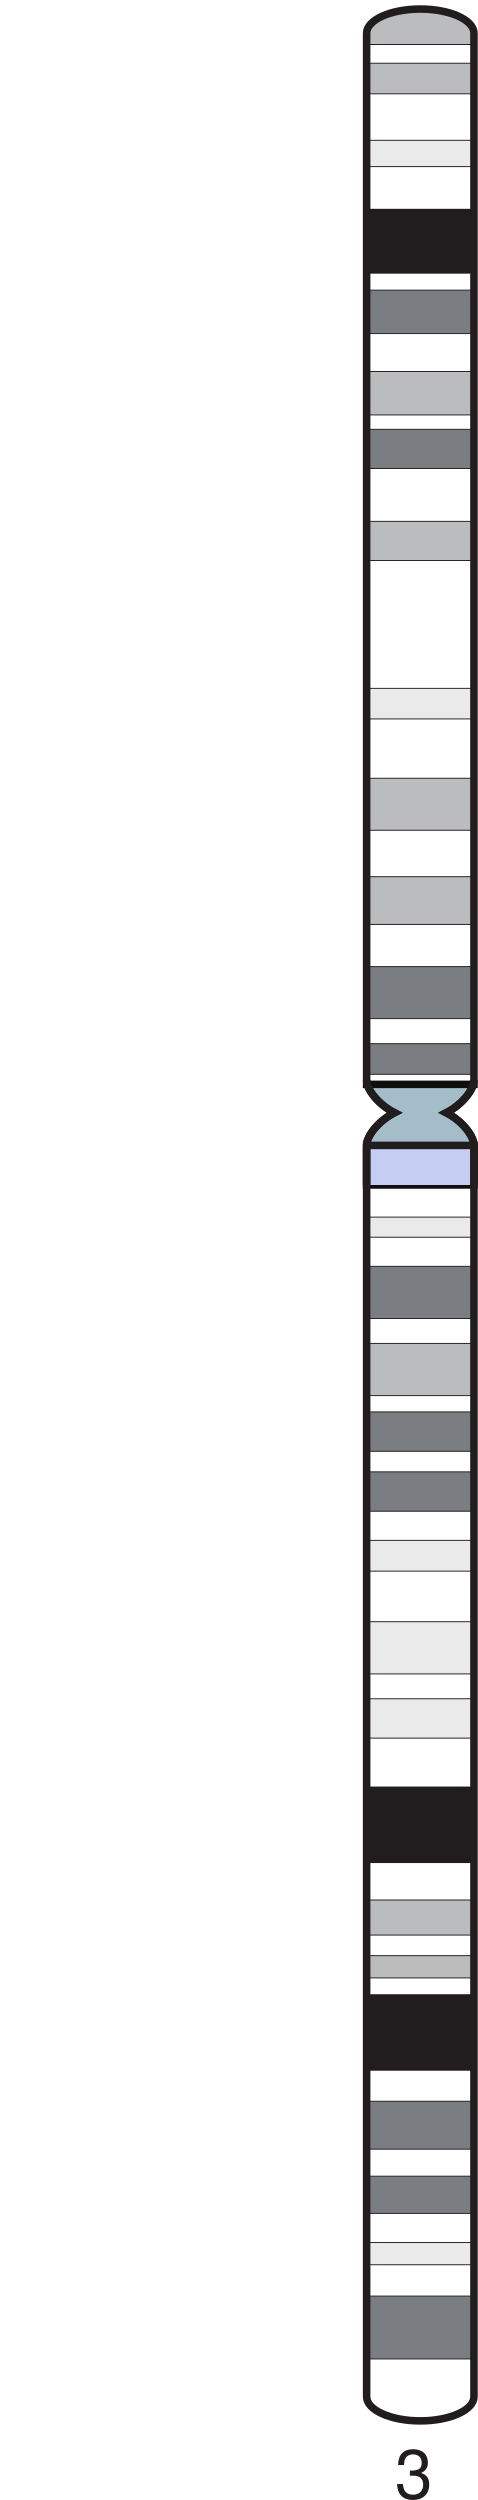
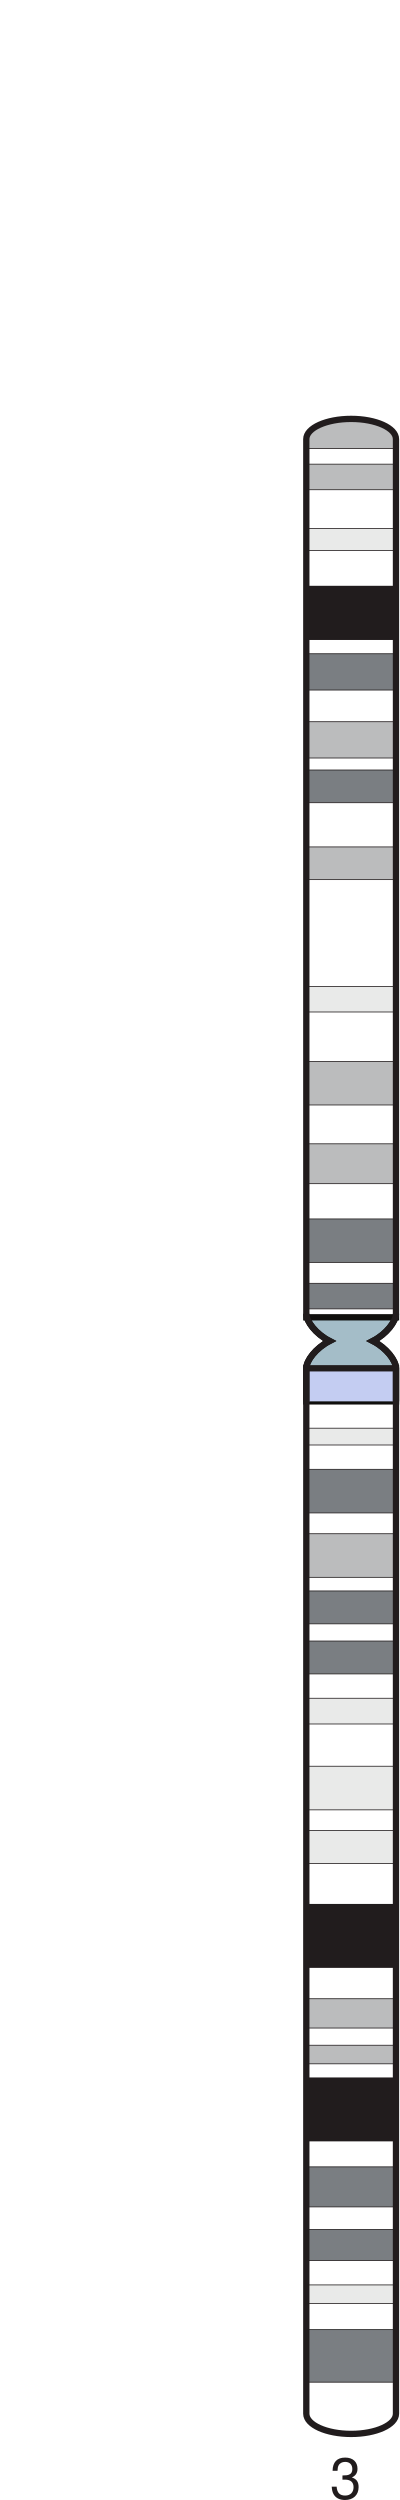
<svg xmlns="http://www.w3.org/2000/svg" contentScriptType="text/ecmascript" zoomAndPan="magnify" contentStyleType="text/css" preserveAspectRatio="xMidYMid meet" version="1.0">
-   <g>
-     <path style="fill:#a4bdc8;fill-opacity:1;fill-rule:nonzero;stroke:none" d="m 50.169,125.431 0.0,-4.19 c 0.0,-0.968 -1.178,-2.55 -2.922,-3.458 1.745,-0.906 2.922,-2.491 2.922,-3.456 l 0.0,0.455 -11.363,-0.0 0.0,-0.455 c 0.0,0.969 1.188,2.553 2.943,3.456 -1.755,0.907 -2.943,2.487 -2.943,3.458 l 0.0,4.19 11.363,0.0 " id="centromere3-f" />
-     <path style="fill:none;stroke:#100f0d;stroke-width:0.8;stroke-linecap:butt;stroke-linejoin:miter;stroke-miterlimit:4;stroke-opacity:1;stroke-dasharray:none" d="m 50.169,125.431 0.0,-4.19 c 0.0,-0.968 -1.178,-2.55 -2.922,-3.458 1.745,-0.906 2.922,-2.491 2.922,-3.456 l 0.0,0.455 -11.363,-0.0 0.0,-0.455 c 0.0,0.969 1.188,2.553 2.943,3.456 -1.755,0.907 -2.943,2.487 -2.943,3.458 l 0.0,4.19 11.363,0.0 z " id="centromere3-o" />
-     <path style="fill:#211c1d;fill-opacity:1;fill-rule:nonzero;stroke:none" d="m 38.798,28.966 11.382,0.0 0.0,-6.863 -11.382,-0.0 0.0,6.863 z " id="3p24.3" />
-     <path style="fill:#211c1d;fill-opacity:1;fill-rule:nonzero;stroke:none" d="m 38.798,219.185 11.382,0.0 0.0,-8.096 -11.382,-0.0 0.0,8.096 z " id="3q26.1" />
-     <path style="fill:#211c1d;fill-opacity:1;fill-rule:nonzero;stroke:none" d="m 38.798,197.205 11.382,0.0 0.0,-8.1 -11.382,-0.0 0.0,8.1 z " id="3q24" />
-     <path style="fill:#7a7e82;fill-opacity:1;fill-rule:nonzero;stroke:none" d="m 38.798,249.696 11.382,0.0 0.0,-6.658 -11.382,-0.0 0.0,6.658 z " id="3q28" />
-     <path style="fill:none;stroke:#211c1d;stroke-width:0.1;stroke-linecap:butt;stroke-linejoin:miter;stroke-miterlimit:4;stroke-opacity:1;stroke-dasharray:none" d="m 38.798,249.696 11.382,0.0 0.0,-6.658 -11.382,-0.0 0.0,6.658 z " id="3q28-o" />
-     <path style="fill:#7a7e82;fill-opacity:1;fill-rule:nonzero;stroke:none" d="m 38.798,35.31 11.382,0.0 0.0,-4.598 -11.382,-0.0 0.0,4.598 z " id="3p24.1" />
-     <path style="fill:none;stroke:#211c1d;stroke-width:0.1;stroke-linecap:butt;stroke-linejoin:miter;stroke-miterlimit:4;stroke-opacity:1;stroke-dasharray:none" d="m 38.798,35.31 11.382,0.0 0.0,-4.598 -11.382,-0.0 0.0,4.598 z " id="3p24.1-o" />
-     <path style="fill:#7a7e82;fill-opacity:1;fill-rule:nonzero;stroke:none" d="m 38.798,49.585 11.382,0.0 0.0,-4.144 -11.382,-0.0 0.0,4.144 z " id="3p22.1" />
-     <path style="fill:none;stroke:#211c1d;stroke-width:0.1;stroke-linecap:butt;stroke-linejoin:miter;stroke-miterlimit:4;stroke-opacity:1;stroke-dasharray:none" d="m 38.798,49.585 11.382,0.0 0.0,-4.144 -11.382,-0.0 0.0,4.144 z " id="3p22.1-o" />
-     <path style="fill:#7a7e82;fill-opacity:1;fill-rule:nonzero;stroke:none" d="m 38.798,113.714 11.382,0.0 0.0,-3.239 -11.382,-0.0 0.0,3.239 z " id="3p12.1" />
-     <path style="fill:none;stroke:#211c1d;stroke-width:0.1;stroke-linecap:butt;stroke-linejoin:miter;stroke-miterlimit:4;stroke-opacity:1;stroke-dasharray:none" d="m 38.798,113.714 11.382,0.0 0.0,-3.239 -11.382,-0.0 0.0,3.239 z " id="3p12.1-o" />
-     <path style="fill:#7a7e82;fill-opacity:1;fill-rule:nonzero;stroke:none" d="m 38.798,107.822 11.382,0.0 0.0,-5.504 -11.382,-0.0 0.0,5.504 z " id="3p12.3" />
-     <path style="fill:none;stroke:#211c1d;stroke-width:0.1;stroke-linecap:butt;stroke-linejoin:miter;stroke-miterlimit:4;stroke-opacity:1;stroke-dasharray:none" d="m 38.798,107.822 11.382,0.0 0.0,-5.504 -11.382,-0.0 0.0,5.504 z " id="3p12.3-o" />
-     <path style="fill:#7a7e82;fill-opacity:1;fill-rule:nonzero;stroke:none" d="m 38.798,234.286 11.382,0.0 0.0,-3.938 -11.382,-0.0 0.0,3.938 z " id="3q26.33" />
-     <path style="fill:none;stroke:#211c1d;stroke-width:0.1;stroke-linecap:butt;stroke-linejoin:miter;stroke-miterlimit:4;stroke-opacity:1;stroke-dasharray:none" d="m 38.798,234.286 11.382,0.0 0.0,-3.938 -11.382,-0.0 0.0,3.938 z " id="3q26.33-o" />
-     <path style="fill:#7a7e82;fill-opacity:1;fill-rule:nonzero;stroke:none" d="m 38.798,227.489 11.382,0.0 0.0,-5.073 -11.382,-0.0 0.0,5.073 z " id="3q26.31" />
-     <path style="fill:none;stroke:#211c1d;stroke-width:0.1;stroke-linecap:butt;stroke-linejoin:miter;stroke-miterlimit:4;stroke-opacity:1;stroke-dasharray:none" d="m 38.798,227.489 11.382,0.0 0.0,-5.073 -11.382,-0.0 0.0,5.073 z " id="3q26.31-o" />
-     <path style="fill:#7a7e82;fill-opacity:1;fill-rule:nonzero;stroke:none" d="m 38.798,159.962 11.382,0.0 0.0,-4.166 -11.382,-0.0 0.0,4.166 z " id="3q13.33" />
-     <path style="fill:none;stroke:#211c1d;stroke-width:0.1;stroke-linecap:butt;stroke-linejoin:miter;stroke-miterlimit:4;stroke-opacity:1;stroke-dasharray:none" d="m 38.798,159.962 11.382,0.0 0.0,-4.166 -11.382,-0.0 0.0,4.166 z " id="3q13.33-o" />
-     <path style="fill:#7a7e82;fill-opacity:1;fill-rule:nonzero;stroke:none" d="m 38.798,153.618 11.382,0.0 0.0,-4.167 -11.382,-0.0 0.0,4.167 z " id="3q13.31" />
-     <path style="fill:none;stroke:#211c1d;stroke-width:0.1;stroke-linecap:butt;stroke-linejoin:miter;stroke-miterlimit:4;stroke-opacity:1;stroke-dasharray:none" d="m 38.798,153.618 11.382,0.0 0.0,-4.167 -11.382,-0.0 0.0,4.167 z " id="3q13.31-o" />
-     <path style="fill:#7a7e82;fill-opacity:1;fill-rule:nonzero;stroke:none" d="m 38.798,139.566 11.382,0.0 0.0,-5.525 -11.382,-0.0 0.0,5.525 z " id="3q13.11" />
-     <path style="fill:none;stroke:#211c1d;stroke-width:0.1;stroke-linecap:butt;stroke-linejoin:miter;stroke-miterlimit:4;stroke-opacity:1;stroke-dasharray:none" d="m 38.798,139.566 11.382,0.0 0.0,-5.525 -11.382,-0.0 0.0,5.525 z " id="3q13.11-o" />
-     <path style="fill:#e9eae9;fill-opacity:1;fill-rule:nonzero;stroke:none" d="m 38.798,17.636 11.382,0.0 0.0,-2.785 -11.382,-0.0 0.0,2.785 z " id="3p25.2" />
-     <path style="fill:none;stroke:#211c1d;stroke-width:0.1;stroke-linecap:butt;stroke-linejoin:miter;stroke-miterlimit:4;stroke-opacity:1;stroke-dasharray:none" d="m 38.798,17.636 11.382,0.0 0.0,-2.785 -11.382,-0.0 0.0,2.785 z " id="3p25.2-o" />
-     <path style="fill:#e9eae9;fill-opacity:1;fill-rule:nonzero;stroke:none" d="m 38.798,76.099 11.382,0.0 0.0,-3.237 -11.382,-0.0 0.0,3.237 z " id="3p21.2" />
-     <path style="fill:none;stroke:#211c1d;stroke-width:0.1;stroke-linecap:butt;stroke-linejoin:miter;stroke-miterlimit:4;stroke-opacity:1;stroke-dasharray:none" d="m 38.798,76.099 11.382,0.0 0.0,-3.237 -11.382,-0.0 0.0,3.237 z " id="3p21.2-o" />
-     <path style="fill:#e9eae9;fill-opacity:1;fill-rule:nonzero;stroke:none" d="m 38.798,239.725 11.382,0.0 0.0,-2.352 -11.382,-0.0 0.0,2.352 z " id="3q27.2" />
-     <path style="fill:none;stroke:#211c1d;stroke-width:0.1;stroke-linecap:butt;stroke-linejoin:miter;stroke-miterlimit:4;stroke-opacity:1;stroke-dasharray:none" d="m 38.798,239.725 11.382,0.0 0.0,-2.352 -11.382,-0.0 0.0,2.352 z " id="3q27.2-o" />
-     <path style="fill:#e9eae9;fill-opacity:1;fill-rule:nonzero;stroke:none" d="m 38.798,183.981 11.382,0.0 0.0,-4.167 -11.382,-0.0 0.0,4.167 z " id="3q22.3" />
-     <path style="fill:none;stroke:#211c1d;stroke-width:0.1;stroke-linecap:butt;stroke-linejoin:miter;stroke-miterlimit:4;stroke-opacity:1;stroke-dasharray:none" d="m 38.798,183.981 11.382,0.0 0.0,-4.167 -11.382,-0.0 0.0,4.167 z " id="3q22.3-o" />
-     <path style="fill:#e9eae9;fill-opacity:1;fill-rule:nonzero;stroke:none" d="m 38.798,177.184 11.382,0.0 0.0,-5.525 -11.382,-0.0 0.0,5.525 z " id="3q22.1" />
-     <path style="fill:none;stroke:#211c1d;stroke-width:0.1;stroke-linecap:butt;stroke-linejoin:miter;stroke-miterlimit:4;stroke-opacity:1;stroke-dasharray:none" d="m 38.798,177.184 11.382,0.0 0.0,-5.525 -11.382,-0.0 0.0,5.525 z " id="3q22.1-o" />
-     <path style="fill:#e9eae9;fill-opacity:1;fill-rule:nonzero;stroke:none" d="m 38.798,166.306 11.382,0.0 0.0,-3.259 -11.382,-0.0 0.0,3.259 z " id="3q21.2" />
-     <path style="fill:none;stroke:#211c1d;stroke-width:0.1;stroke-linecap:butt;stroke-linejoin:miter;stroke-miterlimit:4;stroke-opacity:1;stroke-dasharray:none" d="m 38.798,166.306 11.382,0.0 0.0,-3.259 -11.382,-0.0 0.0,3.259 z " id="3q21.2-o" />
-     <path style="fill:#e9eae9;fill-opacity:1;fill-rule:nonzero;stroke:none" d="m 38.798,130.959 11.382,0.0 0.0,-2.128 -11.382,-0.0 0.0,2.128 z " id="3q12.2" />
-     <path style="fill:none;stroke:#211c1d;stroke-width:0.1;stroke-linecap:butt;stroke-linejoin:miter;stroke-miterlimit:4;stroke-opacity:1;stroke-dasharray:none" d="m 38.798,130.959 11.382,0.0 0.0,-2.128 -11.382,-0.0 0.0,2.128 z " id="3q12.2-o" />
-     <path style="fill:#bbbcbd;fill-opacity:1;fill-rule:nonzero;stroke:none" d="m 50.169,4.71 0.0,-1.191 c 0.0,-1.414 -2.543,-2.561 -5.681,-2.561 -3.138,-0.0 -5.682,1.147 -5.682,2.561 l 0.0,1.191 11.363,0.0 " id="3p26.3" />
-     <path style="fill:none;stroke:#211c1d;stroke-width:0.1;stroke-linecap:butt;stroke-linejoin:miter;stroke-miterlimit:4;stroke-opacity:1;stroke-dasharray:none" d="m 50.169,4.71 0.0,-1.191 c 0.0,-1.414 -2.543,-2.561 -5.681,-2.561 -3.138,-0.0 -5.682,1.147 -5.682,2.561 l 0.0,1.191 11.363,0.0 z " id="3p26.3-o" />
-     <path style="fill:#bbbcbd;fill-opacity:1;fill-rule:nonzero;stroke:none" d="m 38.798,9.931 11.382,0.0 0.0,-3.239 -11.382,-0.0 0.0,3.239 z " id="3p26.1" />
-     <path style="fill:none;stroke:#211c1d;stroke-width:0.1;stroke-linecap:butt;stroke-linejoin:miter;stroke-miterlimit:4;stroke-opacity:1;stroke-dasharray:none" d="m 38.798,9.931 11.382,0.0 0.0,-3.239 -11.382,-0.0 0.0,3.239 z " id="3p26.1-o" />
-     <path style="fill:#bbbcbd;fill-opacity:1;fill-rule:nonzero;stroke:none" d="m 38.798,43.921 11.382,0.0 0.0,-4.598 -11.382,-0.0 0.0,4.598 z " id="3p22.3" />
-     <path style="fill:none;stroke:#211c1d;stroke-width:0.1;stroke-linecap:butt;stroke-linejoin:miter;stroke-miterlimit:4;stroke-opacity:1;stroke-dasharray:none" d="m 38.798,43.921 11.382,0.0 0.0,-4.598 -11.382,-0.0 0.0,4.598 z " id="3p22.3-o" />
-     <path style="fill:#bbbcbd;fill-opacity:1;fill-rule:nonzero;stroke:none" d="m 38.798,59.329 11.382,0.0 0.0,-4.143 -11.382,-0.0 0.0,4.143 z " id="3p21.32" />
-     <path style="fill:none;stroke:#211c1d;stroke-width:0.1;stroke-linecap:butt;stroke-linejoin:miter;stroke-miterlimit:4;stroke-opacity:1;stroke-dasharray:none" d="m 38.798,59.329 11.382,0.0 0.0,-4.143 -11.382,-0.0 0.0,4.143 z " id="3p21.32-o" />
-     <path style="fill:#bbbcbd;fill-opacity:1;fill-rule:nonzero;stroke:none" d="m 38.798,97.851 11.382,0.0 0.0,-5.051 -11.382,-0.0 0.0,5.051 z " id="3p14.1" />
-     <path style="fill:none;stroke:#211c1d;stroke-width:0.1;stroke-linecap:butt;stroke-linejoin:miter;stroke-miterlimit:4;stroke-opacity:1;stroke-dasharray:none" d="m 38.798,97.851 11.382,0.0 0.0,-5.051 -11.382,-0.0 0.0,5.051 z " id="3p14.1-o" />
-     <path style="fill:#bbbcbd;fill-opacity:1;fill-rule:nonzero;stroke:none" d="m 38.798,87.881 11.382,0.0 0.0,-5.504 -11.382,-0.0 0.0,5.504 z " id="3p14.3" />
-     <path style="fill:none;stroke:#211c1d;stroke-width:0.1;stroke-linecap:butt;stroke-linejoin:miter;stroke-miterlimit:4;stroke-opacity:1;stroke-dasharray:none" d="m 38.798,87.881 11.382,0.0 0.0,-5.504 -11.382,-0.0 0.0,5.504 z " id="3p14.3-o" />
-     <path style="fill:#bbbcbd;fill-opacity:1;fill-rule:nonzero;stroke:none" d="m 38.798,209.361 11.382,0.0 0.0,-2.354 -11.382,-0.0 0.0,2.354 z " id="3q25.32" />
-     <path style="fill:none;stroke:#211c1d;stroke-width:0.1;stroke-linecap:butt;stroke-linejoin:miter;stroke-miterlimit:4;stroke-opacity:1;stroke-dasharray:none" d="m 38.798,209.361 11.382,0.0 0.0,-2.354 -11.382,-0.0 0.0,2.354 z " id="3q25.32-o" />
-     <path style="fill:#bbbcbd;fill-opacity:1;fill-rule:nonzero;stroke:none" d="m 38.798,204.828 11.382,0.0 0.0,-3.713 -11.382,-0.0 0.0,3.713 z " id="3q25.2" />
-     <path style="fill:none;stroke:#211c1d;stroke-width:0.1;stroke-linecap:butt;stroke-linejoin:miter;stroke-miterlimit:4;stroke-opacity:1;stroke-dasharray:none" d="m 38.798,204.828 11.382,0.0 0.0,-3.713 -11.382,-0.0 0.0,3.713 z " id="3q25.2-o" />
-     <path style="fill:#bbbcbd;fill-opacity:1;fill-rule:nonzero;stroke:none" d="m 38.798,147.726 11.382,0.0 0.0,-5.525 -11.382,-0.0 0.0,5.525 z " id="3q13.13" />
-     <path style="fill:none;stroke:#211c1d;stroke-width:0.1;stroke-linecap:butt;stroke-linejoin:miter;stroke-miterlimit:4;stroke-opacity:1;stroke-dasharray:none" d="m 38.798,147.726 11.382,0.0 0.0,-5.525 -11.382,-0.0 0.0,5.525 z " id="3q13.13-o" />
-     <path style="fill:#c4cdf2;fill-opacity:1;fill-rule:nonzero;stroke:none" d="m 38.807,125.431 11.364,0.0 0.0,-4.19 -11.364,-0.0 0.0,4.19 z " id="3q11.2" />
-     <path style="fill:none;stroke:#211c1d;stroke-width:0.8;stroke-linecap:butt;stroke-linejoin:miter;stroke-miterlimit:4;stroke-opacity:1;stroke-dasharray:none" d="m 38.807,125.431 0.0,-4.19 11.364,0.0 0.0,4.19 " id="3q11.2-o" />
-     <path style="fill:none;stroke:#211c1d;stroke-width:0.8;stroke-linecap:butt;stroke-linejoin:miter;stroke-miterlimit:4;stroke-opacity:1;stroke-dasharray:none" d="m 41.748,117.784 c -1.754,0.907 -2.941,2.489 -2.941,3.456 l 0.0,132.447 c 0.0,1.416 2.544,2.564 5.681,2.564 3.14,0.0 5.681,-1.148 5.681,-2.564 l 0.0,-132.447 c 0.0,-0.965 -1.179,-2.549 -2.921,-3.456 1.742,-0.906 2.921,-2.491 2.921,-3.455 l 0.0,-110.809 c 0.0,-1.416 -2.542,-2.563 -5.681,-2.563 -3.137,-0.0 -5.681,1.146 -5.681,2.563 l 0.0,110.809 c 0.0,0.966 1.187,2.55 2.941,3.455 z " id="outline3" />
-     <path style="fill:none;stroke:#231f20;stroke-width:0.8;stroke-linecap:butt;stroke-linejoin:miter;stroke-miterlimit:4;stroke-opacity:1;stroke-dasharray:none;display:none" d="M 41.35,117.82 0.0,117.82 " id="centre3" />
+   <g id="chromosome3">
+     <path style="fill:#a4bdc8;fill-opacity:1;fill-rule:nonzero;stroke:none" d="m 50.169,177.546 0.0,-4.19 c 0.0,-0.968 -1.178,-2.55 -2.922,-3.458 1.745,-0.906 2.922,-2.491 2.922,-3.456 l 0.0,0.455 -11.363,-0.0 0.0,-0.455 c 0.0,0.969 1.188,2.553 2.943,3.456 -1.755,0.907 -2.943,2.487 -2.943,3.458 l 0.0,4.19 11.363,0.0 " id="centromere3-f" />
+     <path style="fill:none;stroke:#100f0d;stroke-width:0.8;stroke-linecap:butt;stroke-linejoin:miter;stroke-miterlimit:4;stroke-opacity:1;stroke-dasharray:none" d="m 50.169,177.546 0.0,-4.19 c 0.0,-0.968 -1.178,-2.55 -2.922,-3.458 1.745,-0.906 2.922,-2.491 2.922,-3.456 l 0.0,0.455 -11.363,-0.0 0.0,-0.455 c 0.0,0.969 1.188,2.553 2.943,3.456 -1.755,0.907 -2.943,2.487 -2.943,3.458 l 0.0,4.19 11.363,0.0 z " id="centromere3-o" />
+     <path style="fill:#211c1d;fill-opacity:1;fill-rule:nonzero;stroke:none" d="m 38.798,81.081 11.382,0.0 0.0,-6.863 -11.382,-0.0 0.0,6.863 z " id="3p24.3" />
+     <path style="fill:#211c1d;fill-opacity:1;fill-rule:nonzero;stroke:none" d="m 38.798,271.3 11.382,0.0 0.0,-8.096 -11.382,-0.0 0.0,8.096 z " id="3q26.1" />
+     <path style="fill:#211c1d;fill-opacity:1;fill-rule:nonzero;stroke:none" d="m 38.798,249.32 11.382,0.0 0.0,-8.1 -11.382,-0.0 0.0,8.1 z " id="3q24" />
+     <path style="fill:#7a7e82;fill-opacity:1;fill-rule:nonzero;stroke:none" d="m 38.798,301.811 11.382,0.0 0.0,-6.658 -11.382,-0.0 0.0,6.658 z " id="3q28" />
+     <path style="fill:none;stroke:#211c1d;stroke-width:0.1;stroke-linecap:butt;stroke-linejoin:miter;stroke-miterlimit:4;stroke-opacity:1;stroke-dasharray:none" d="m 38.798,301.811 11.382,0.0 0.0,-6.658 -11.382,-0.0 0.0,6.658 z " id="3q28-o" />
+     <path style="fill:#7a7e82;fill-opacity:1;fill-rule:nonzero;stroke:none" d="m 38.798,87.425 11.382,0.0 0.0,-4.598 -11.382,-0.0 0.0,4.598 z " id="3p24.1" />
+     <path style="fill:none;stroke:#211c1d;stroke-width:0.1;stroke-linecap:butt;stroke-linejoin:miter;stroke-miterlimit:4;stroke-opacity:1;stroke-dasharray:none" d="m 38.798,87.425 11.382,0.0 0.0,-4.598 -11.382,-0.0 0.0,4.598 z " id="3p24.1-o" />
+     <path style="fill:#7a7e82;fill-opacity:1;fill-rule:nonzero;stroke:none" d="m 38.798,101.7 11.382,0.0 0.0,-4.144 -11.382,-0.0 0.0,4.144 z " id="3p22.1" />
+     <path style="fill:none;stroke:#211c1d;stroke-width:0.1;stroke-linecap:butt;stroke-linejoin:miter;stroke-miterlimit:4;stroke-opacity:1;stroke-dasharray:none" d="m 38.798,101.7 11.382,0.0 0.0,-4.144 -11.382,-0.0 0.0,4.144 z " id="3p22.1-o" />
+     <path style="fill:#7a7e82;fill-opacity:1;fill-rule:nonzero;stroke:none" d="m 38.798,165.829 11.382,0.0 0.0,-3.239 -11.382,-0.0 0.0,3.239 z " id="3p12.1" />
+     <path style="fill:none;stroke:#211c1d;stroke-width:0.1;stroke-linecap:butt;stroke-linejoin:miter;stroke-miterlimit:4;stroke-opacity:1;stroke-dasharray:none" d="m 38.798,165.829 11.382,0.0 0.0,-3.239 -11.382,-0.0 0.0,3.239 z " id="3p12.1-o" />
+     <path style="fill:#7a7e82;fill-opacity:1;fill-rule:nonzero;stroke:none" d="m 38.798,159.938 11.382,0.0 0.0,-5.504 -11.382,-0.0 0.0,5.504 z " id="3p12.3" />
+     <path style="fill:none;stroke:#211c1d;stroke-width:0.1;stroke-linecap:butt;stroke-linejoin:miter;stroke-miterlimit:4;stroke-opacity:1;stroke-dasharray:none" d="m 38.798,159.938 11.382,0.0 0.0,-5.504 -11.382,-0.0 0.0,5.504 z " id="3p12.3-o" />
+     <path style="fill:#7a7e82;fill-opacity:1;fill-rule:nonzero;stroke:none" d="m 38.798,286.401 11.382,0.0 0.0,-3.938 -11.382,-0.0 0.0,3.938 z " id="3q26.33" />
+     <path style="fill:none;stroke:#211c1d;stroke-width:0.1;stroke-linecap:butt;stroke-linejoin:miter;stroke-miterlimit:4;stroke-opacity:1;stroke-dasharray:none" d="m 38.798,286.401 11.382,0.0 0.0,-3.938 -11.382,-0.0 0.0,3.938 z " id="3q26.33-o" />
+     <path style="fill:#7a7e82;fill-opacity:1;fill-rule:nonzero;stroke:none" d="m 38.798,279.604 11.382,0.0 0.0,-5.073 -11.382,-0.0 0.0,5.073 z " id="3q26.31" />
+     <path style="fill:none;stroke:#211c1d;stroke-width:0.1;stroke-linecap:butt;stroke-linejoin:miter;stroke-miterlimit:4;stroke-opacity:1;stroke-dasharray:none" d="m 38.798,279.604 11.382,0.0 0.0,-5.073 -11.382,-0.0 0.0,5.073 z " id="3q26.31-o" />
+     <path style="fill:#7a7e82;fill-opacity:1;fill-rule:nonzero;stroke:none" d="m 38.798,212.077 11.382,0.0 0.0,-4.166 -11.382,-0.0 0.0,4.166 z " id="3q13.33" />
+     <path style="fill:none;stroke:#211c1d;stroke-width:0.1;stroke-linecap:butt;stroke-linejoin:miter;stroke-miterlimit:4;stroke-opacity:1;stroke-dasharray:none" d="m 38.798,212.077 11.382,0.0 0.0,-4.166 -11.382,-0.0 0.0,4.166 z " id="3q13.33-o" />
+     <path style="fill:#7a7e82;fill-opacity:1;fill-rule:nonzero;stroke:none" d="m 38.798,205.733 11.382,0.0 0.0,-4.167 -11.382,-0.0 0.0,4.167 z " id="3q13.31" />
+     <path style="fill:none;stroke:#211c1d;stroke-width:0.1;stroke-linecap:butt;stroke-linejoin:miter;stroke-miterlimit:4;stroke-opacity:1;stroke-dasharray:none" d="m 38.798,205.733 11.382,0.0 0.0,-4.167 -11.382,-0.0 0.0,4.167 z " id="3q13.31-o" />
+     <path style="fill:#7a7e82;fill-opacity:1;fill-rule:nonzero;stroke:none" d="m 38.798,191.681 11.382,0.0 0.0,-5.525 -11.382,-0.0 0.0,5.525 z " id="3q13.11" />
+     <path style="fill:none;stroke:#211c1d;stroke-width:0.1;stroke-linecap:butt;stroke-linejoin:miter;stroke-miterlimit:4;stroke-opacity:1;stroke-dasharray:none" d="m 38.798,191.681 11.382,0.0 0.0,-5.525 -11.382,-0.0 0.0,5.525 z " id="3q13.11-o" />
+     <path style="fill:#e9eae9;fill-opacity:1;fill-rule:nonzero;stroke:none" d="m 38.798,69.751 11.382,0.0 0.0,-2.785 -11.382,-0.0 0.0,2.785 z " id="3p25.2" />
+     <path style="fill:none;stroke:#211c1d;stroke-width:0.1;stroke-linecap:butt;stroke-linejoin:miter;stroke-miterlimit:4;stroke-opacity:1;stroke-dasharray:none" d="m 38.798,69.751 11.382,0.0 0.0,-2.785 -11.382,-0.0 0.0,2.785 z " id="3p25.2-o" />
+     <path style="fill:#e9eae9;fill-opacity:1;fill-rule:nonzero;stroke:none" d="m 38.798,128.214 11.382,0.0 0.0,-3.237 -11.382,-0.0 0.0,3.237 z " id="3p21.2" />
+     <path style="fill:none;stroke:#211c1d;stroke-width:0.1;stroke-linecap:butt;stroke-linejoin:miter;stroke-miterlimit:4;stroke-opacity:1;stroke-dasharray:none" d="m 38.798,128.214 11.382,0.0 0.0,-3.237 -11.382,-0.0 0.0,3.237 z " id="3p21.2-o" />
+     <path style="fill:#e9eae9;fill-opacity:1;fill-rule:nonzero;stroke:none" d="m 38.798,291.84 11.382,0.0 0.0,-2.352 -11.382,-0.0 0.0,2.352 z " id="3q27.2" />
+     <path style="fill:none;stroke:#211c1d;stroke-width:0.1;stroke-linecap:butt;stroke-linejoin:miter;stroke-miterlimit:4;stroke-opacity:1;stroke-dasharray:none" d="m 38.798,291.84 11.382,0.0 0.0,-2.352 -11.382,-0.0 0.0,2.352 z " id="3q27.2-o" />
+     <path style="fill:#e9eae9;fill-opacity:1;fill-rule:nonzero;stroke:none" d="m 38.798,236.096 11.382,0.0 0.0,-4.167 -11.382,-0.0 0.0,4.167 z " id="3q22.3" />
+     <path style="fill:none;stroke:#211c1d;stroke-width:0.1;stroke-linecap:butt;stroke-linejoin:miter;stroke-miterlimit:4;stroke-opacity:1;stroke-dasharray:none" d="m 38.798,236.096 11.382,0.0 0.0,-4.167 -11.382,-0.0 0.0,4.167 z " id="3q22.3-o" />
+     <path style="fill:#e9eae9;fill-opacity:1;fill-rule:nonzero;stroke:none" d="m 38.798,229.299 11.382,0.0 0.0,-5.525 -11.382,-0.0 0.0,5.525 z " id="3q22.1" />
+     <path style="fill:none;stroke:#211c1d;stroke-width:0.1;stroke-linecap:butt;stroke-linejoin:miter;stroke-miterlimit:4;stroke-opacity:1;stroke-dasharray:none" d="m 38.798,229.299 11.382,0.0 0.0,-5.525 -11.382,-0.0 0.0,5.525 z " id="3q22.1-o" />
+     <path style="fill:#e9eae9;fill-opacity:1;fill-rule:nonzero;stroke:none" d="m 38.798,218.421 11.382,0.0 0.0,-3.259 -11.382,-0.0 0.0,3.259 z " id="3q21.2" />
+     <path style="fill:none;stroke:#211c1d;stroke-width:0.1;stroke-linecap:butt;stroke-linejoin:miter;stroke-miterlimit:4;stroke-opacity:1;stroke-dasharray:none" d="m 38.798,218.421 11.382,0.0 0.0,-3.259 -11.382,-0.0 0.0,3.259 z " id="3q21.2-o" />
+     <path style="fill:#e9eae9;fill-opacity:1;fill-rule:nonzero;stroke:none" d="m 38.798,183.074 11.382,0.0 0.0,-2.128 -11.382,-0.0 0.0,2.128 z " id="3q12.2" />
+     <path style="fill:none;stroke:#211c1d;stroke-width:0.1;stroke-linecap:butt;stroke-linejoin:miter;stroke-miterlimit:4;stroke-opacity:1;stroke-dasharray:none" d="m 38.798,183.074 11.382,0.0 0.0,-2.128 -11.382,-0.0 0.0,2.128 z " id="3q12.2-o" />
+     <path style="fill:#bbbcbd;fill-opacity:1;fill-rule:nonzero;stroke:none" d="m 50.169,56.825 0.0,-1.191 c 0.0,-1.414 -2.543,-2.561 -5.681,-2.561 -3.138,-0.0 -5.682,1.147 -5.682,2.561 l 0.0,1.191 11.363,0.0 " id="3p26.3" />
+     <path style="fill:none;stroke:#211c1d;stroke-width:0.1;stroke-linecap:butt;stroke-linejoin:miter;stroke-miterlimit:4;stroke-opacity:1;stroke-dasharray:none" d="m 50.169,56.825 0.0,-1.191 c 0.0,-1.414 -2.543,-2.561 -5.681,-2.561 -3.138,-0.0 -5.682,1.147 -5.682,2.561 l 0.0,1.191 11.363,0.0 z " id="3p26.3-o" />
+     <path style="fill:#bbbcbd;fill-opacity:1;fill-rule:nonzero;stroke:none" d="m 38.798,62.046 11.382,0.0 0.0,-3.239 -11.382,-0.0 0.0,3.239 z " id="3p26.1" />
+     <path style="fill:none;stroke:#211c1d;stroke-width:0.1;stroke-linecap:butt;stroke-linejoin:miter;stroke-miterlimit:4;stroke-opacity:1;stroke-dasharray:none" d="m 38.798,62.046 11.382,0.0 0.0,-3.239 -11.382,-0.0 0.0,3.239 z " id="3p26.1-o" />
+     <path style="fill:#bbbcbd;fill-opacity:1;fill-rule:nonzero;stroke:none" d="m 38.798,96.036 11.382,0.0 0.0,-4.598 -11.382,-0.0 0.0,4.598 z " id="3p22.3" />
+     <path style="fill:none;stroke:#211c1d;stroke-width:0.1;stroke-linecap:butt;stroke-linejoin:miter;stroke-miterlimit:4;stroke-opacity:1;stroke-dasharray:none" d="m 38.798,96.036 11.382,0.0 0.0,-4.598 -11.382,-0.0 0.0,4.598 z " id="3p22.3-o" />
+     <path style="fill:#bbbcbd;fill-opacity:1;fill-rule:nonzero;stroke:none" d="m 38.798,111.444 11.382,0.0 0.0,-4.143 -11.382,-0.0 0.0,4.143 z " id="3p21.32" />
+     <path style="fill:none;stroke:#211c1d;stroke-width:0.1;stroke-linecap:butt;stroke-linejoin:miter;stroke-miterlimit:4;stroke-opacity:1;stroke-dasharray:none" d="m 38.798,111.444 11.382,0.0 0.0,-4.143 -11.382,-0.0 0.0,4.143 z " id="3p21.32-o" />
+     <path style="fill:#bbbcbd;fill-opacity:1;fill-rule:nonzero;stroke:none" d="m 38.798,149.966 11.382,0.0 0.0,-5.051 -11.382,-0.0 0.0,5.051 z " id="3p14.1" />
+     <path style="fill:none;stroke:#211c1d;stroke-width:0.1;stroke-linecap:butt;stroke-linejoin:miter;stroke-miterlimit:4;stroke-opacity:1;stroke-dasharray:none" d="m 38.798,149.966 11.382,0.0 0.0,-5.051 -11.382,-0.0 0.0,5.051 z " id="3p14.1-o" />
+     <path style="fill:#bbbcbd;fill-opacity:1;fill-rule:nonzero;stroke:none" d="m 38.798,139.996 11.382,0.0 0.0,-5.504 -11.382,-0.0 0.0,5.504 z " id="3p14.3" />
+     <path style="fill:none;stroke:#211c1d;stroke-width:0.1;stroke-linecap:butt;stroke-linejoin:miter;stroke-miterlimit:4;stroke-opacity:1;stroke-dasharray:none" d="m 38.798,139.996 11.382,0.0 0.0,-5.504 -11.382,-0.0 0.0,5.504 z " id="3p14.3-o" />
+     <path style="fill:#bbbcbd;fill-opacity:1;fill-rule:nonzero;stroke:none" d="m 38.798,261.476 11.382,0.0 0.0,-2.354 -11.382,-0.0 0.0,2.354 z " id="3q25.32" />
+     <path style="fill:none;stroke:#211c1d;stroke-width:0.1;stroke-linecap:butt;stroke-linejoin:miter;stroke-miterlimit:4;stroke-opacity:1;stroke-dasharray:none" d="m 38.798,261.476 11.382,0.0 0.0,-2.354 -11.382,-0.0 0.0,2.354 z " id="3q25.32-o" />
+     <path style="fill:#bbbcbd;fill-opacity:1;fill-rule:nonzero;stroke:none" d="m 38.798,256.943 11.382,0.0 0.0,-3.713 -11.382,-0.0 0.0,3.713 z " id="3q25.2" />
+     <path style="fill:none;stroke:#211c1d;stroke-width:0.1;stroke-linecap:butt;stroke-linejoin:miter;stroke-miterlimit:4;stroke-opacity:1;stroke-dasharray:none" d="m 38.798,256.943 11.382,0.0 0.0,-3.713 -11.382,-0.0 0.0,3.713 z " id="3q25.2-o" />
+     <path style="fill:#bbbcbd;fill-opacity:1;fill-rule:nonzero;stroke:none" d="m 38.798,199.841 11.382,0.0 0.0,-5.525 -11.382,-0.0 0.0,5.525 z " id="3q13.13" />
+     <path style="fill:none;stroke:#211c1d;stroke-width:0.1;stroke-linecap:butt;stroke-linejoin:miter;stroke-miterlimit:4;stroke-opacity:1;stroke-dasharray:none" d="m 38.798,199.841 11.382,0.0 0.0,-5.525 -11.382,-0.0 0.0,5.525 z " id="3q13.13-o" />
+     <path style="fill:#c4cdf2;fill-opacity:1;fill-rule:nonzero;stroke:none" d="m 38.807,177.546 11.364,0.0 0.0,-4.19 -11.364,-0.0 0.0,4.19 z " id="3q11.2" />
+     <path style="fill:none;stroke:#211c1d;stroke-width:0.8;stroke-linecap:butt;stroke-linejoin:miter;stroke-miterlimit:4;stroke-opacity:1;stroke-dasharray:none" d="m 38.807,177.546 0.0,-4.19 11.364,0.0 0.0,4.19 " id="3q11.2-o" />
+     <path style="fill:none;stroke:#211c1d;stroke-width:0.8;stroke-linecap:butt;stroke-linejoin:miter;stroke-miterlimit:4;stroke-opacity:1;stroke-dasharray:none" d="m 41.748,169.899 c -1.754,0.907 -2.941,2.489 -2.941,3.456 l 0.0,132.447 c 0.0,1.416 2.544,2.564 5.681,2.564 3.14,0.0 5.681,-1.148 5.681,-2.564 l 0.0,-132.447 c 0.0,-0.965 -1.179,-2.549 -2.921,-3.456 1.742,-0.906 2.921,-2.491 2.921,-3.455 l 0.0,-110.809 c 0.0,-1.416 -2.542,-2.563 -5.681,-2.563 -3.137,-0.0 -5.681,1.146 -5.681,2.563 l 0.0,110.809 c 0.0,0.966 1.187,2.55 2.941,3.455 z " id="outline3" />
+     <path style="fill:none;stroke:#231f20;stroke-width:0.8;stroke-linecap:butt;stroke-linejoin:miter;stroke-miterlimit:4;stroke-opacity:1;stroke-dasharray:none;display:none" d="M 41.35,169.935 0.0,169.935 " id="centre3" />
    <text>
-       <tspan x="41.792" y="264.451" id="label3" style="font-size:7.195px;font-variant:normal;font-weight:normal;writing-mode:lr-tb;fill:#211c1d;fill-opacity:1;fill-rule:nonzero;stroke:none;font-family:Helvetica;-inkscape-font-specification:Helvetica">3</tspan>
+       <tspan x="41.792" y="316.566" id="label3" style="font-size:7.195px;font-variant:normal;font-weight:normal;writing-mode:lr-tb;fill:#211c1d;fill-opacity:1;fill-rule:nonzero;stroke:none;font-family:Helvetica;-inkscape-font-specification:Helvetica">3</tspan>
    </text>
  </g>
</svg>
